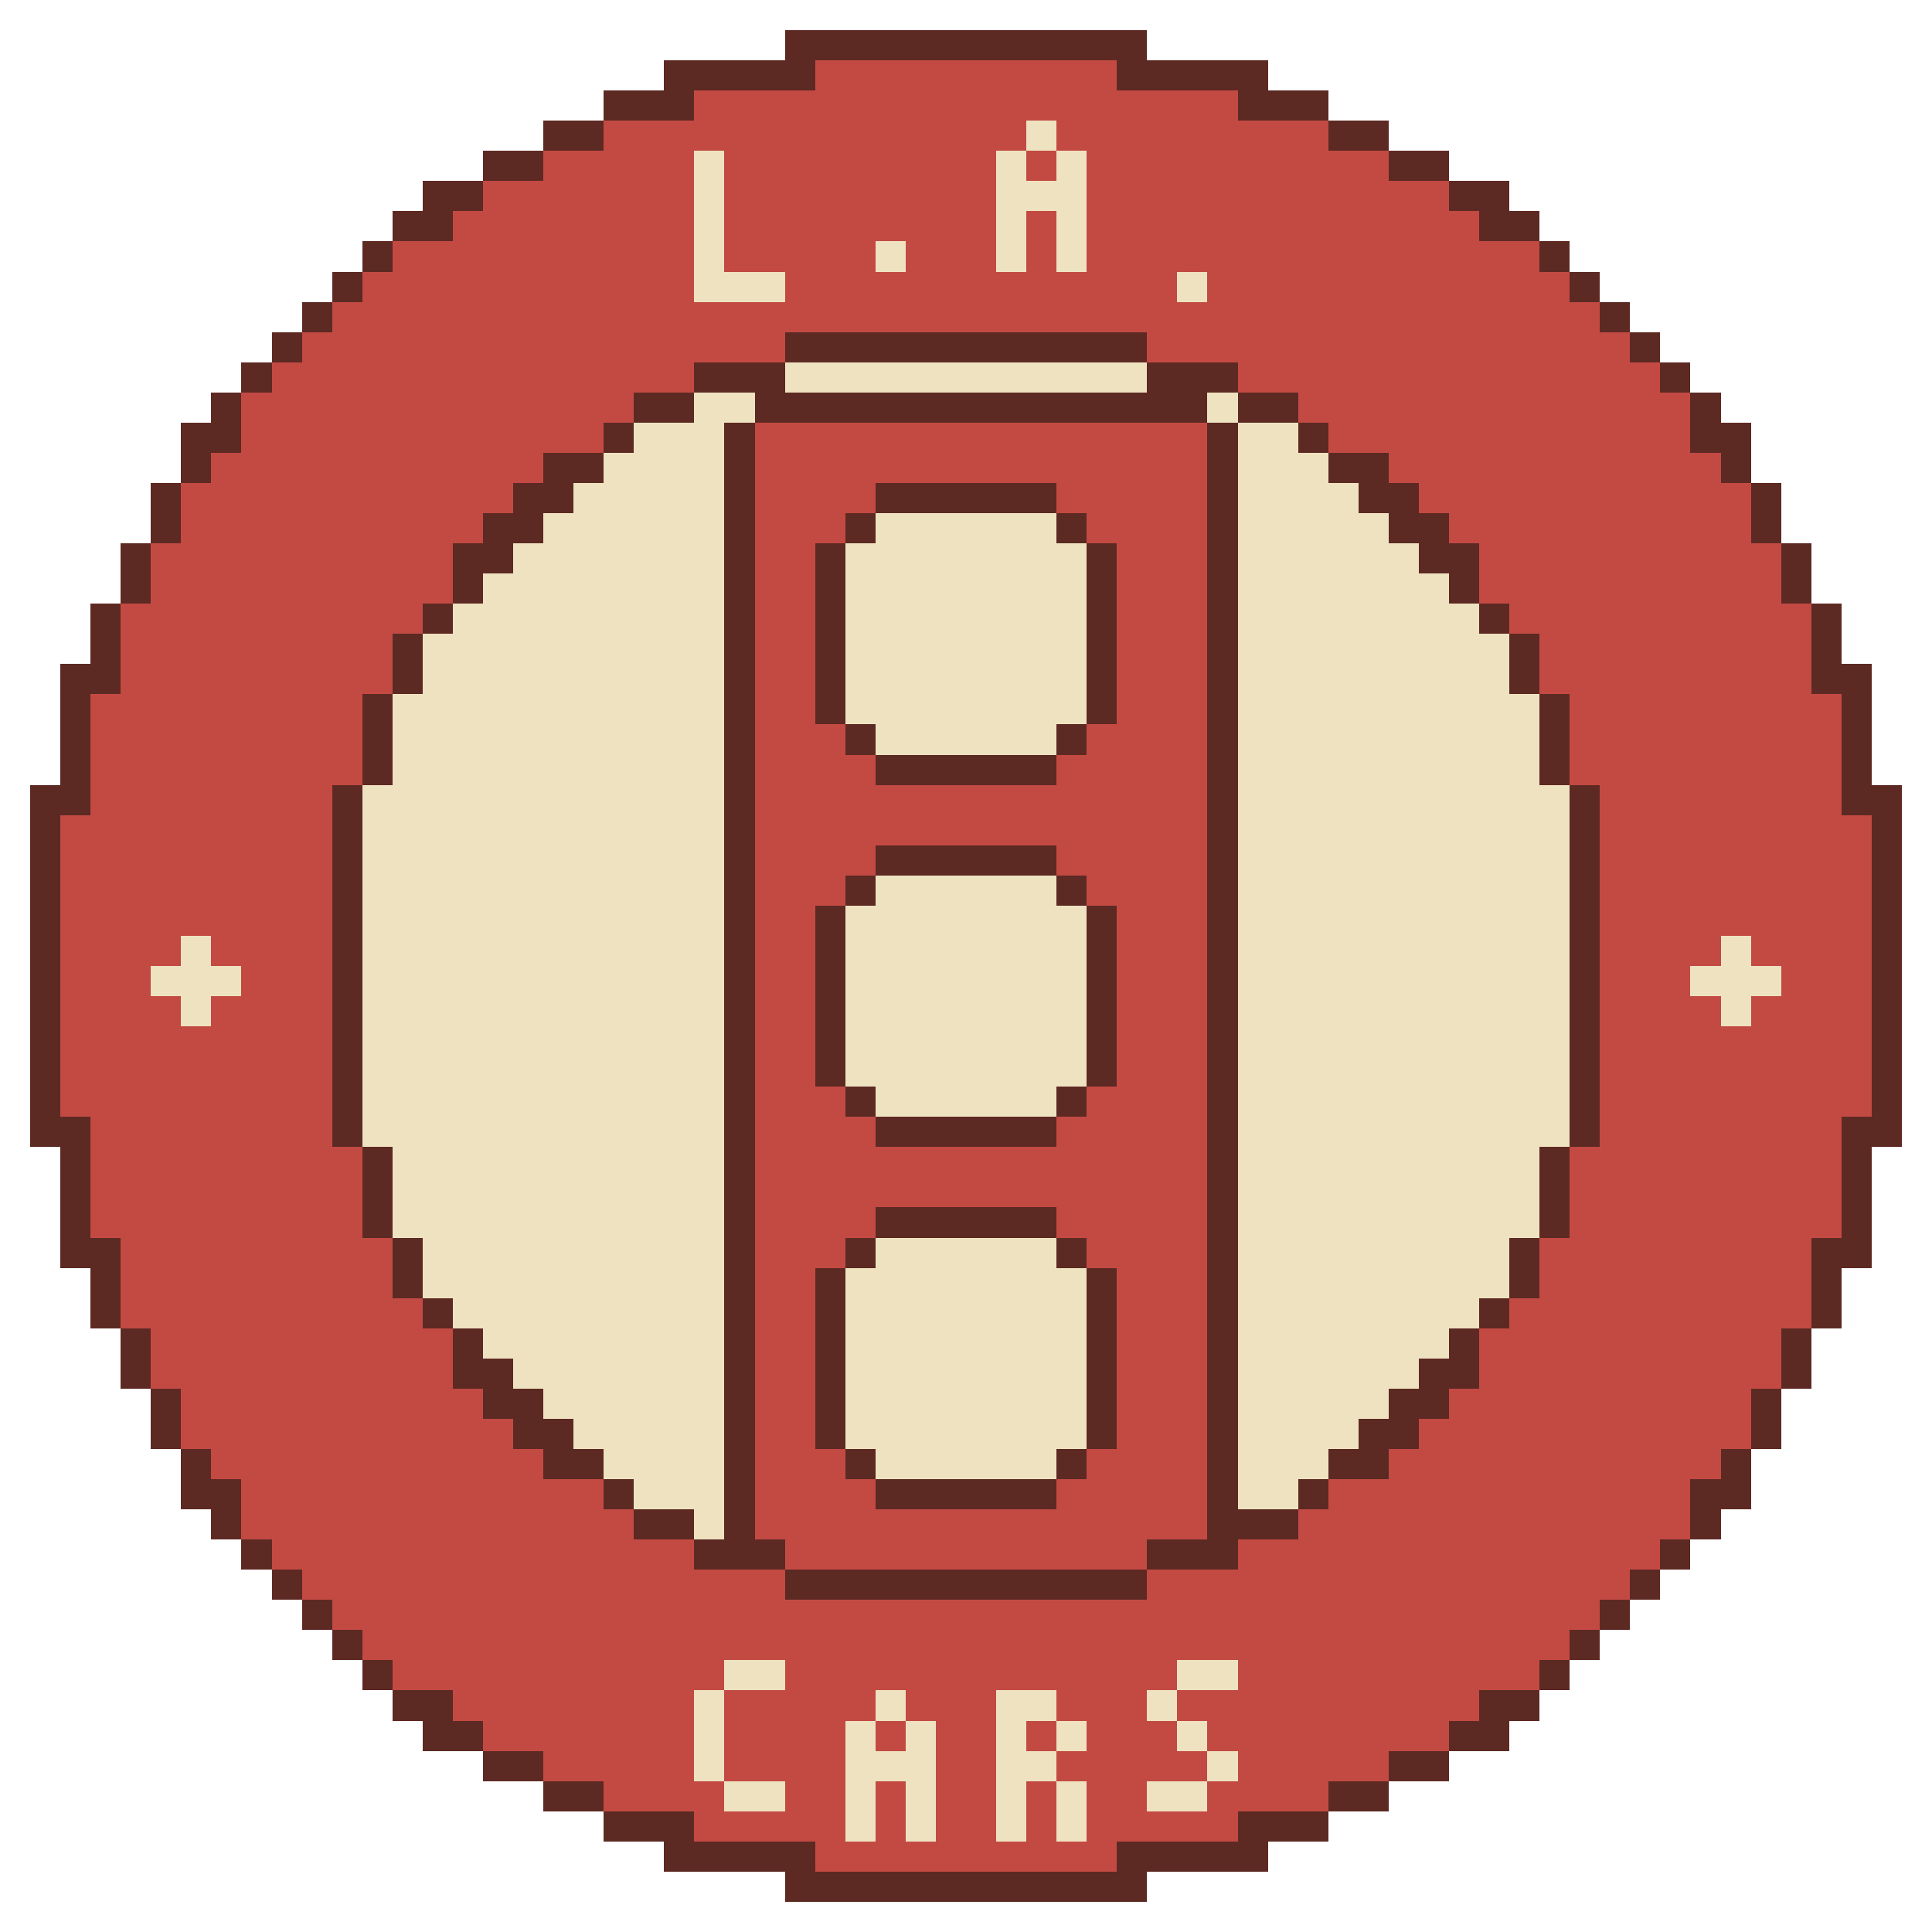
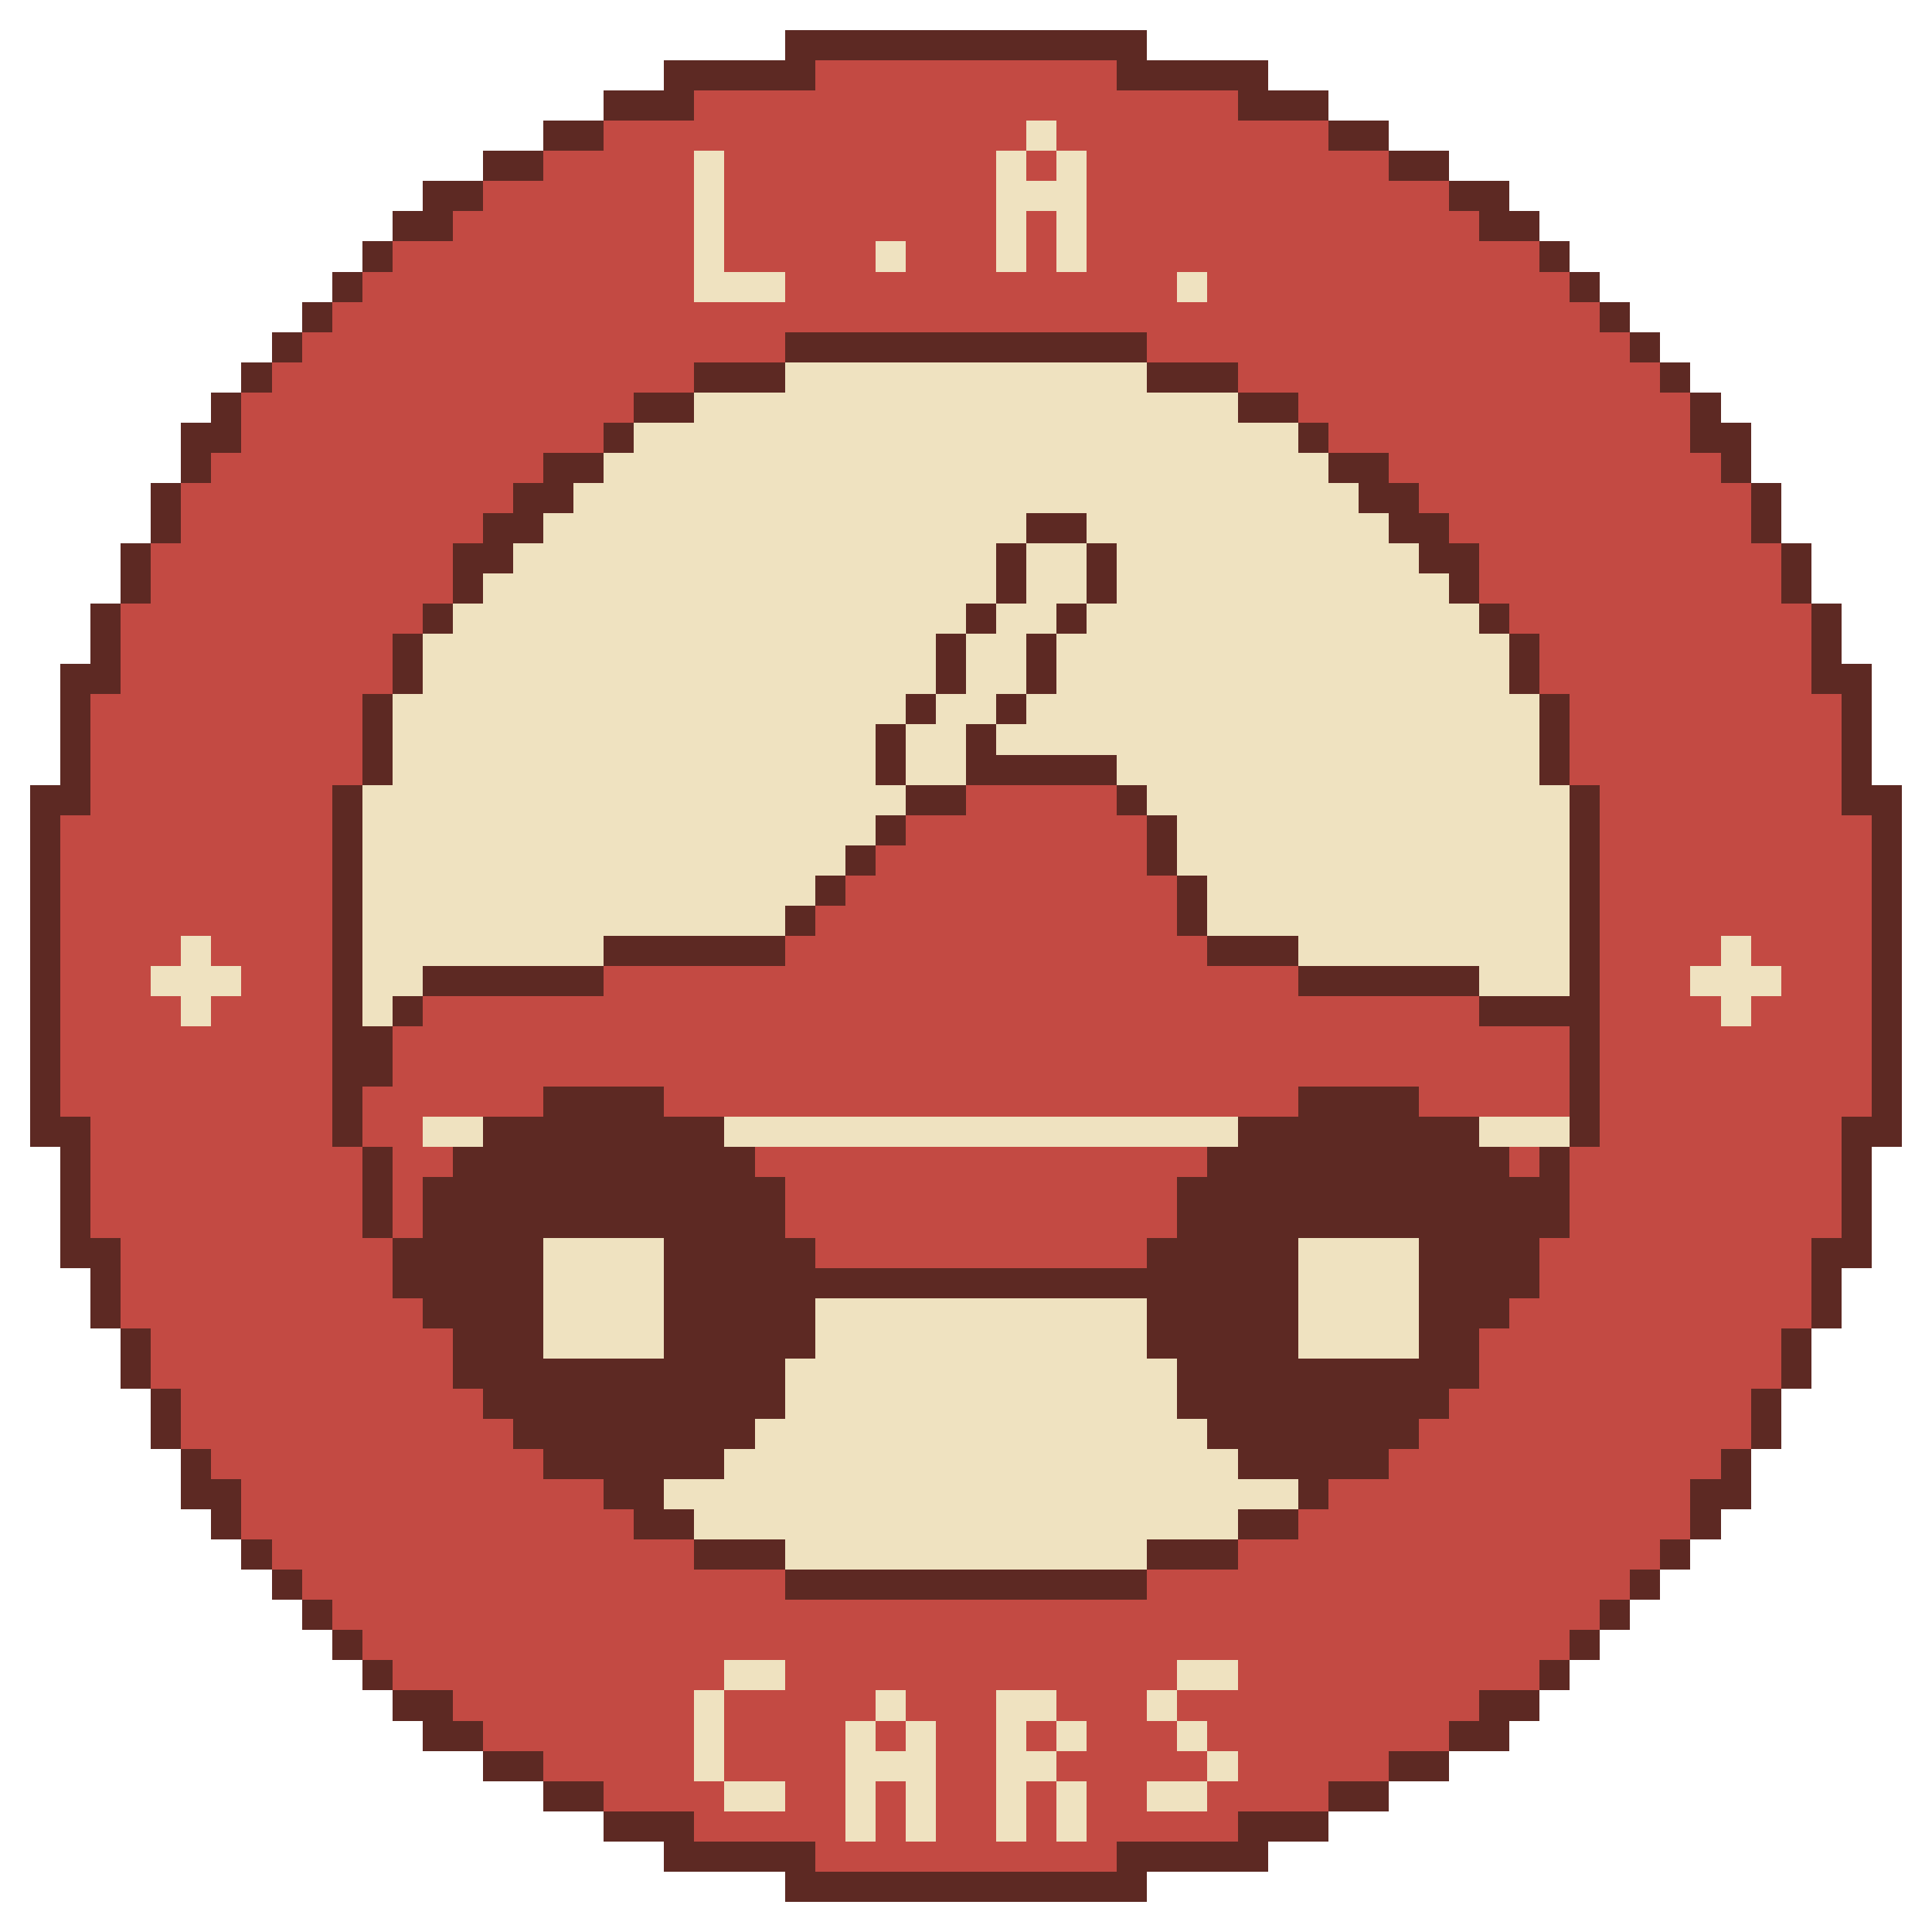
<svg xmlns="http://www.w3.org/2000/svg" viewBox="0 0 64 64" width="512" height="512" shape-rendering="crispEdges">
  <g id="logo-LAC-retro">
-     <path fill="#5d2923" d="M3 21h1v1h-1zM13 21h1v1h-1zM24 21h1v1h-1zM27 21h1v1h-1zM36 21h1v1h-1zM40 21h1v1h-1zM50 21h1v1h-1zM60 21h1v1h-1zM5 17h1v1h-1zM16 17h2v1h-2zM24 17h1v1h-1zM28 17h1v1h-1zM35 17h1v1h-1zM40 17h1v1h-1zM46 17h2v1h-2zM58 17h1v1h-1zM16 58h2v1h-2zM46 58h2v1h-2zM1 32h1v1h-1zM11 32h1v1h-1zM24 32h1v1h-1zM27 32h1v1h-1zM36 32h1v1h-1zM40 32h1v1h-1zM52 32h1v1h-1zM62 32h1v1h-1zM4 45h1v1h-1zM15 45h2v1h-2zM24 45h1v1h-1zM27 45h1v1h-1zM36 45h1v1h-1zM40 45h1v1h-1zM47 45h2v1h-2zM59 45h1v1h-1zM2 41h2v1h-2zM13 41h1v1h-1zM24 41h1v1h-1zM28 41h1v1h-1zM35 41h1v1h-1zM40 41h1v1h-1zM50 41h1v1h-1zM60 41h2v1h-2zM4 18h1v1h-1zM15 18h2v1h-2zM24 18h1v1h-1zM27 18h1v1h-1zM36 18h1v1h-1zM40 18h1v1h-1zM47 18h2v1h-2zM59 18h1v1h-1zM6 14h2v1h-2zM20 14h1v1h-1zM24 14h1v1h-1zM40 14h1v1h-1zM43 14h1v1h-1zM56 14h2v1h-2zM6 15h1v1h-1zM18 15h2v1h-2zM24 15h1v1h-1zM40 15h1v1h-1zM44 15h2v1h-2zM57 15h1v1h-1zM6 48h1v1h-1zM18 48h2v1h-2zM24 48h1v1h-1zM28 48h1v1h-1zM35 48h1v1h-1zM40 48h1v1h-1zM44 48h2v1h-2zM57 48h1v1h-1zM3 42h1v1h-1zM13 42h1v1h-1zM24 42h1v1h-1zM27 42h1v1h-1zM36 42h1v1h-1zM40 42h1v1h-1zM50 42h1v1h-1zM60 42h1v1h-1zM2 38h1v1h-1zM12 38h1v1h-1zM24 38h1v1h-1zM40 38h1v1h-1zM51 38h1v1h-1zM61 38h1v1h-1zM20 3h3v1h-3zM41 3h3v1h-3zM8 51h1v1h-1zM23 51h3v1h-3zM38 51h3v1h-3zM55 51h1v1h-1zM5 16h1v1h-1zM17 16h2v1h-2zM24 16h1v1h-1zM29 16h6v1h-6zM40 16h1v1h-1zM45 16h2v1h-2zM58 16h1v1h-1zM1 34h1v1h-1zM11 34h1v1h-1zM24 34h1v1h-1zM27 34h1v1h-1zM36 34h1v1h-1zM40 34h1v1h-1zM52 34h1v1h-1zM62 34h1v1h-1zM5 47h1v1h-1zM17 47h2v1h-2zM24 47h1v1h-1zM27 47h1v1h-1zM36 47h1v1h-1zM40 47h1v1h-1zM45 47h2v1h-2zM58 47h1v1h-1zM8 12h1v1h-1zM23 12h3v1h-3zM38 12h3v1h-3zM55 12h1v1h-1zM12 8h1v1h-1zM51 8h1v1h-1zM1 28h1v1h-1zM11 28h1v1h-1zM24 28h1v1h-1zM29 28h6v1h-6zM40 28h1v1h-1zM52 28h1v1h-1zM62 28h1v1h-1zM2 24h1v1h-1zM12 24h1v1h-1zM24 24h1v1h-1zM28 24h1v1h-1zM35 24h1v1h-1zM40 24h1v1h-1zM51 24h1v1h-1zM61 24h1v1h-1zM7 13h1v1h-1zM21 13h2v1h-2zM25 13h15v1h-15zM41 13h2v1h-2zM56 13h1v1h-1zM11 9h1v1h-1zM52 9h1v1h-1zM2 25h1v1h-1zM12 25h1v1h-1zM24 25h1v1h-1zM29 25h6v1h-6zM40 25h1v1h-1zM51 25h1v1h-1zM61 25h1v1h-1zM2 22h2v1h-2zM13 22h1v1h-1zM24 22h1v1h-1zM27 22h1v1h-1zM36 22h1v1h-1zM40 22h1v1h-1zM50 22h1v1h-1zM60 22h2v1h-2zM14 57h2v1h-2zM48 57h2v1h-2zM1 30h1v1h-1zM11 30h1v1h-1zM24 30h1v1h-1zM27 30h1v1h-1zM36 30h1v1h-1zM40 30h1v1h-1zM52 30h1v1h-1zM62 30h1v1h-1zM18 4h2v1h-2zM44 4h2v1h-2zM11 54h1v1h-1zM52 54h1v1h-1zM4 19h1v1h-1zM15 19h1v1h-1zM24 19h1v1h-1zM27 19h1v1h-1zM36 19h1v1h-1zM40 19h1v1h-1zM48 19h1v1h-1zM59 19h1v1h-1zM9 11h1v1h-1zM26 11h12v1h-12zM54 11h1v1h-1zM1 31h1v1h-1zM11 31h1v1h-1zM24 31h1v1h-1zM27 31h1v1h-1zM36 31h1v1h-1zM40 31h1v1h-1zM52 31h1v1h-1zM62 31h1v1h-1zM1 27h1v1h-1zM11 27h1v1h-1zM24 27h1v1h-1zM40 27h1v1h-1zM52 27h1v1h-1zM62 27h1v1h-1zM16 5h2v1h-2zM46 5h2v1h-2zM12 55h1v1h-1zM51 55h1v1h-1zM20 60h3v1h-3zM41 60h3v1h-3zM1 37h2v1h-2zM11 37h1v1h-1zM24 37h1v1h-1zM29 37h6v1h-6zM40 37h1v1h-1zM52 37h1v1h-1zM61 37h2v1h-2zM13 7h2v1h-2zM49 7h2v1h-2zM22 61h5v1h-5zM37 61h5v1h-5zM4 44h1v1h-1zM15 44h1v1h-1zM24 44h1v1h-1zM27 44h1v1h-1zM36 44h1v1h-1zM40 44h1v1h-1zM48 44h1v1h-1zM59 44h1v1h-1zM1 35h1v1h-1zM11 35h1v1h-1zM24 35h1v1h-1zM27 35h1v1h-1zM36 35h1v1h-1zM40 35h1v1h-1zM52 35h1v1h-1zM62 35h1v1h-1zM2 40h1v1h-1zM12 40h1v1h-1zM24 40h1v1h-1zM29 40h6v1h-6zM40 40h1v1h-1zM51 40h1v1h-1zM61 40h1v1h-1zM14 6h2v1h-2zM48 6h2v1h-2zM7 50h1v1h-1zM21 50h2v1h-2zM24 50h1v1h-1zM40 50h3v1h-3zM56 50h1v1h-1zM26 1h12v1h-12zM10 53h1v1h-1zM53 53h1v1h-1zM1 29h1v1h-1zM11 29h1v1h-1zM24 29h1v1h-1zM28 29h1v1h-1zM35 29h1v1h-1zM40 29h1v1h-1zM52 29h1v1h-1zM62 29h1v1h-1zM22 2h5v1h-5zM37 2h5v1h-5zM5 46h1v1h-1zM16 46h2v1h-2zM24 46h1v1h-1zM27 46h1v1h-1zM36 46h1v1h-1zM40 46h1v1h-1zM46 46h2v1h-2zM58 46h1v1h-1zM3 43h1v1h-1zM14 43h1v1h-1zM24 43h1v1h-1zM27 43h1v1h-1zM36 43h1v1h-1zM40 43h1v1h-1zM49 43h1v1h-1zM60 43h1v1h-1zM18 59h2v1h-2zM44 59h2v1h-2zM3 20h1v1h-1zM14 20h1v1h-1zM24 20h1v1h-1zM27 20h1v1h-1zM36 20h1v1h-1zM40 20h1v1h-1zM49 20h1v1h-1zM60 20h1v1h-1zM13 56h2v1h-2zM49 56h2v1h-2zM1 36h1v1h-1zM11 36h1v1h-1zM24 36h1v1h-1zM28 36h1v1h-1zM35 36h1v1h-1zM40 36h1v1h-1zM52 36h1v1h-1zM62 36h1v1h-1zM1 33h1v1h-1zM11 33h1v1h-1zM24 33h1v1h-1zM27 33h1v1h-1zM36 33h1v1h-1zM40 33h1v1h-1zM52 33h1v1h-1zM62 33h1v1h-1zM2 39h1v1h-1zM12 39h1v1h-1zM24 39h1v1h-1zM40 39h1v1h-1zM51 39h1v1h-1zM61 39h1v1h-1zM6 49h2v1h-2zM20 49h1v1h-1zM24 49h1v1h-1zM29 49h6v1h-6zM40 49h1v1h-1zM43 49h1v1h-1zM56 49h2v1h-2zM10 10h1v1h-1zM53 10h1v1h-1zM9 52h1v1h-1zM26 52h12v1h-12zM54 52h1v1h-1zM1 26h2v1h-2zM11 26h1v1h-1zM24 26h1v1h-1zM40 26h1v1h-1zM52 26h1v1h-1zM61 26h2v1h-2zM2 23h1v1h-1zM12 23h1v1h-1zM24 23h1v1h-1zM27 23h1v1h-1zM36 23h1v1h-1zM40 23h1v1h-1zM51 23h1v1h-1zM61 23h1v1h-1zM26 62h12v1h-12z" />
-     <path fill="#c34a43" d="M4 21h9v1h-9zM25 21h2v1h-2zM37 21h3v1h-3zM51 21h9v1h-9zM6 17h10v1h-10zM25 17h3v1h-3zM36 17h4v1h-4zM48 17h10v1h-10zM18 58h5v1h-5zM24 58h4v1h-4zM31 58h2v1h-2zM35 58h5v1h-5zM41 58h5v1h-5zM2 32h3v1h-3zM8 32h3v1h-3zM25 32h2v1h-2zM37 32h3v1h-3zM53 32h3v1h-3zM59 32h3v1h-3zM5 45h10v1h-10zM25 45h2v1h-2zM37 45h3v1h-3zM49 45h10v1h-10zM4 41h9v1h-9zM25 41h3v1h-3zM36 41h4v1h-4zM51 41h9v1h-9zM5 18h10v1h-10zM25 18h2v1h-2zM37 18h3v1h-3zM49 18h10v1h-10zM8 14h12v1h-12zM25 14h15v1h-15zM44 14h12v1h-12zM7 15h11v1h-11zM25 15h15v1h-15zM46 15h11v1h-11zM7 48h11v1h-11zM25 48h3v1h-3zM36 48h4v1h-4zM46 48h11v1h-11zM4 42h9v1h-9zM25 42h2v1h-2zM37 42h3v1h-3zM51 42h9v1h-9zM3 38h9v1h-9zM25 38h15v1h-15zM52 38h9v1h-9zM23 3h18v1h-18zM9 51h14v1h-14zM26 51h12v1h-12zM41 51h14v1h-14zM6 16h11v1h-11zM25 16h4v1h-4zM35 16h5v1h-5zM47 16h11v1h-11zM2 34h9v1h-9zM25 34h2v1h-2zM37 34h3v1h-3zM53 34h9v1h-9zM6 47h11v1h-11zM25 47h2v1h-2zM37 47h3v1h-3zM47 47h11v1h-11zM9 12h14v1h-14zM41 12h14v1h-14zM13 8h10v1h-10zM24 8h5v1h-5zM30 8h3v1h-3zM34 8h1v1h-1zM36 8h15v1h-15zM2 28h9v1h-9zM25 28h4v1h-4zM35 28h5v1h-5zM53 28h9v1h-9zM3 24h9v1h-9zM25 24h3v1h-3zM36 24h4v1h-4zM52 24h9v1h-9zM8 13h13v1h-13zM43 13h13v1h-13zM12 9h11v1h-11zM26 9h13v1h-13zM40 9h12v1h-12zM3 25h9v1h-9zM25 25h4v1h-4zM35 25h5v1h-5zM52 25h9v1h-9zM4 22h9v1h-9zM25 22h2v1h-2zM37 22h3v1h-3zM51 22h9v1h-9zM16 57h7v1h-7zM24 57h4v1h-4zM29 57h1v1h-1zM31 57h2v1h-2zM34 57h1v1h-1zM36 57h3v1h-3zM40 57h8v1h-8zM2 30h9v1h-9zM25 30h2v1h-2zM37 30h3v1h-3zM53 30h9v1h-9zM20 4h14v1h-14zM35 4h9v1h-9zM12 54h40v1h-40zM5 19h10v1h-10zM25 19h2v1h-2zM37 19h3v1h-3zM49 19h10v1h-10zM10 11h16v1h-16zM38 11h16v1h-16zM2 31h4v1h-4zM7 31h4v1h-4zM25 31h2v1h-2zM37 31h3v1h-3zM53 31h4v1h-4zM58 31h4v1h-4zM2 27h9v1h-9zM25 27h15v1h-15zM53 27h9v1h-9zM18 5h5v1h-5zM24 5h9v1h-9zM34 5h1v1h-1zM36 5h10v1h-10zM13 55h11v1h-11zM26 55h13v1h-13zM41 55h10v1h-10zM23 60h5v1h-5zM29 60h1v1h-1zM31 60h2v1h-2zM34 60h1v1h-1zM36 60h5v1h-5zM3 37h8v1h-8zM25 37h4v1h-4zM35 37h5v1h-5zM53 37h8v1h-8zM15 7h8v1h-8zM24 7h9v1h-9zM34 7h1v1h-1zM36 7h13v1h-13zM27 61h10v1h-10zM5 44h10v1h-10zM25 44h2v1h-2zM37 44h3v1h-3zM49 44h10v1h-10zM2 35h9v1h-9zM25 35h2v1h-2zM37 35h3v1h-3zM53 35h9v1h-9zM3 40h9v1h-9zM25 40h4v1h-4zM35 40h5v1h-5zM52 40h9v1h-9zM16 6h7v1h-7zM24 6h9v1h-9zM36 6h12v1h-12zM8 50h13v1h-13zM25 50h15v1h-15zM43 50h13v1h-13zM11 53h42v1h-42zM2 29h9v1h-9zM25 29h3v1h-3zM36 29h4v1h-4zM53 29h9v1h-9zM27 2h10v1h-10zM6 46h10v1h-10zM25 46h2v1h-2zM37 46h3v1h-3zM48 46h10v1h-10zM4 43h10v1h-10zM25 43h2v1h-2zM37 43h3v1h-3zM50 43h10v1h-10zM20 59h4v1h-4zM26 59h2v1h-2zM29 59h1v1h-1zM31 59h2v1h-2zM34 59h1v1h-1zM36 59h2v1h-2zM40 59h4v1h-4zM4 20h10v1h-10zM25 20h2v1h-2zM37 20h3v1h-3zM50 20h10v1h-10zM15 56h8v1h-8zM24 56h5v1h-5zM30 56h3v1h-3zM35 56h3v1h-3zM39 56h10v1h-10zM2 36h9v1h-9zM25 36h3v1h-3zM36 36h4v1h-4zM53 36h9v1h-9zM2 33h4v1h-4zM7 33h4v1h-4zM25 33h2v1h-2zM37 33h3v1h-3zM53 33h4v1h-4zM58 33h4v1h-4zM3 39h9v1h-9zM25 39h15v1h-15zM52 39h9v1h-9zM8 49h12v1h-12zM25 49h4v1h-4zM35 49h5v1h-5zM44 49h12v1h-12zM11 10h42v1h-42zM10 52h16v1h-16zM38 52h16v1h-16zM3 26h8v1h-8zM25 26h15v1h-15zM53 26h8v1h-8zM3 23h9v1h-9zM25 23h2v1h-2zM37 23h3v1h-3zM52 23h9v1h-9z" />
-     <path fill="#efe2c0" d="M14 21h10v1h-10zM28 21h8v1h-8zM41 21h9v1h-9zM18 17h6v1h-6zM29 17h6v1h-6zM41 17h5v1h-5zM23 58h1v1h-1zM28 58h3v1h-3zM33 58h2v1h-2zM40 58h1v1h-1zM5 32h3v1h-3zM12 32h12v1h-12zM28 32h8v1h-8zM41 32h11v1h-11zM56 32h3v1h-3zM17 45h7v1h-7zM28 45h8v1h-8zM41 45h6v1h-6zM14 41h10v1h-10zM29 41h6v1h-6zM41 41h9v1h-9zM17 18h7v1h-7zM28 18h8v1h-8zM41 18h6v1h-6zM21 14h3v1h-3zM41 14h2v1h-2zM20 15h4v1h-4zM41 15h3v1h-3zM20 48h4v1h-4zM29 48h6v1h-6zM41 48h3v1h-3zM14 42h10v1h-10zM28 42h8v1h-8zM41 42h9v1h-9zM13 38h11v1h-11zM41 38h10v1h-10zM19 16h5v1h-5zM41 16h4v1h-4zM12 34h12v1h-12zM28 34h8v1h-8zM41 34h11v1h-11zM19 47h5v1h-5zM28 47h8v1h-8zM41 47h4v1h-4zM26 12h12v1h-12zM23 8h1v1h-1zM29 8h1v1h-1zM33 8h1v1h-1zM35 8h1v1h-1zM12 28h12v1h-12zM41 28h11v1h-11zM13 24h11v1h-11zM29 24h6v1h-6zM41 24h10v1h-10zM23 13h2v1h-2zM40 13h1v1h-1zM23 9h3v1h-3zM39 9h1v1h-1zM13 25h11v1h-11zM41 25h10v1h-10zM14 22h10v1h-10zM28 22h8v1h-8zM41 22h9v1h-9zM23 57h1v1h-1zM28 57h1v1h-1zM30 57h1v1h-1zM33 57h1v1h-1zM35 57h1v1h-1zM39 57h1v1h-1zM12 30h12v1h-12zM28 30h8v1h-8zM41 30h11v1h-11zM34 4h1v1h-1zM16 19h8v1h-8zM28 19h8v1h-8zM41 19h7v1h-7zM6 31h1v1h-1zM12 31h12v1h-12zM28 31h8v1h-8zM41 31h11v1h-11zM57 31h1v1h-1zM12 27h12v1h-12zM41 27h11v1h-11zM23 5h1v1h-1zM33 5h1v1h-1zM35 5h1v1h-1zM24 55h2v1h-2zM39 55h2v1h-2zM28 60h1v1h-1zM30 60h1v1h-1zM33 60h1v1h-1zM35 60h1v1h-1zM12 37h12v1h-12zM41 37h11v1h-11zM23 7h1v1h-1zM33 7h1v1h-1zM35 7h1v1h-1zM16 44h8v1h-8zM28 44h8v1h-8zM41 44h7v1h-7zM12 35h12v1h-12zM28 35h8v1h-8zM41 35h11v1h-11zM13 40h11v1h-11zM41 40h10v1h-10zM23 6h1v1h-1zM33 6h3v1h-3zM23 50h1v1h-1zM12 29h12v1h-12zM29 29h6v1h-6zM41 29h11v1h-11zM18 46h6v1h-6zM28 46h8v1h-8zM41 46h5v1h-5zM15 43h9v1h-9zM28 43h8v1h-8zM41 43h8v1h-8zM24 59h2v1h-2zM28 59h1v1h-1zM30 59h1v1h-1zM33 59h1v1h-1zM35 59h1v1h-1zM38 59h2v1h-2zM15 20h9v1h-9zM28 20h8v1h-8zM41 20h8v1h-8zM23 56h1v1h-1zM29 56h1v1h-1zM33 56h2v1h-2zM38 56h1v1h-1zM12 36h12v1h-12zM29 36h6v1h-6zM41 36h11v1h-11zM6 33h1v1h-1zM12 33h12v1h-12zM28 33h8v1h-8zM41 33h11v1h-11zM57 33h1v1h-1zM13 39h11v1h-11zM41 39h10v1h-10zM21 49h3v1h-3zM41 49h2v1h-2zM12 26h12v1h-12zM41 26h11v1h-11zM13 23h11v1h-11zM28 23h8v1h-8zM41 23h10v1h-10z" />
+     <path fill="#5d2923" d="M3 21h1v1h-1zM13 21h1v1h-1zM31 21h1v1h-1zM34 21h1v1h-1zM50 21h1v1h-1zM60 21h1v1h-1zM5 17h1v1h-1zM16 17h2v1h-2zM34 17h2v1h-2zM46 17h2v1h-2zM58 17h1v1h-1zM16 58h2v1h-2zM46 58h2v1h-2zM1 32h1v1h-1zM11 32h1v1h-1zM14 32h6v1h-6zM43 32h6v1h-6zM52 32h1v1h-1zM62 32h1v1h-1zM4 45h1v1h-1zM15 45h11v1h-11zM39 45h10v1h-10zM59 45h1v1h-1zM2 41h2v1h-2zM13 41h5v1h-5zM22 41h5v1h-5zM38 41h5v1h-5zM47 41h4v1h-4zM60 41h2v1h-2zM4 18h1v1h-1zM15 18h2v1h-2zM33 18h1v1h-1zM36 18h1v1h-1zM47 18h2v1h-2zM59 18h1v1h-1zM6 14h2v1h-2zM20 14h1v1h-1zM43 14h1v1h-1zM56 14h2v1h-2zM6 15h1v1h-1zM18 15h2v1h-2zM44 15h2v1h-2zM57 15h1v1h-1zM6 48h1v1h-1zM18 48h6v1h-6zM41 48h5v1h-5zM57 48h1v1h-1zM3 42h1v1h-1zM13 42h5v1h-5zM22 42h21v1h-21zM47 42h4v1h-4zM60 42h1v1h-1zM2 38h1v1h-1zM12 38h1v1h-1zM15 38h10v1h-10zM40 38h10v1h-10zM51 38h1v1h-1zM61 38h1v1h-1zM20 3h3v1h-3zM41 3h3v1h-3zM8 51h1v1h-1zM23 51h3v1h-3zM38 51h3v1h-3zM55 51h1v1h-1zM5 16h1v1h-1zM17 16h2v1h-2zM45 16h2v1h-2zM58 16h1v1h-1zM1 34h1v1h-1zM11 34h2v1h-2zM52 34h1v1h-1zM62 34h1v1h-1zM5 47h1v1h-1zM17 47h8v1h-8zM40 47h7v1h-7zM58 47h1v1h-1zM8 12h1v1h-1zM23 12h3v1h-3zM38 12h3v1h-3zM55 12h1v1h-1zM12 8h1v1h-1zM51 8h1v1h-1zM1 28h1v1h-1zM11 28h1v1h-1zM28 28h1v1h-1zM38 28h1v1h-1zM52 28h1v1h-1zM62 28h1v1h-1zM2 24h1v1h-1zM12 24h1v1h-1zM29 24h1v1h-1zM32 24h1v1h-1zM51 24h1v1h-1zM61 24h1v1h-1zM7 13h1v1h-1zM21 13h2v1h-2zM41 13h2v1h-2zM56 13h1v1h-1zM11 9h1v1h-1zM52 9h1v1h-1zM2 25h1v1h-1zM12 25h1v1h-1zM29 25h1v1h-1zM32 25h5v1h-5zM51 25h1v1h-1zM61 25h1v1h-1zM2 22h2v1h-2zM13 22h1v1h-1zM31 22h1v1h-1zM34 22h1v1h-1zM50 22h1v1h-1zM60 22h2v1h-2zM14 57h2v1h-2zM48 57h2v1h-2zM1 30h1v1h-1zM11 30h1v1h-1zM26 30h1v1h-1zM39 30h1v1h-1zM52 30h1v1h-1zM62 30h1v1h-1zM18 4h2v1h-2zM44 4h2v1h-2zM11 54h1v1h-1zM52 54h1v1h-1zM4 19h1v1h-1zM15 19h1v1h-1zM33 19h1v1h-1zM36 19h1v1h-1zM48 19h1v1h-1zM59 19h1v1h-1zM9 11h1v1h-1zM26 11h12v1h-12zM54 11h1v1h-1zM1 31h1v1h-1zM11 31h1v1h-1zM20 31h6v1h-6zM40 31h3v1h-3zM52 31h1v1h-1zM62 31h1v1h-1zM1 27h1v1h-1zM11 27h1v1h-1zM29 27h1v1h-1zM38 27h1v1h-1zM52 27h1v1h-1zM62 27h1v1h-1zM16 5h2v1h-2zM46 5h2v1h-2zM12 55h1v1h-1zM51 55h1v1h-1zM20 60h3v1h-3zM41 60h3v1h-3zM1 37h2v1h-2zM11 37h1v1h-1zM16 37h8v1h-8zM41 37h8v1h-8zM52 37h1v1h-1zM61 37h2v1h-2zM13 7h2v1h-2zM49 7h2v1h-2zM22 61h5v1h-5zM37 61h5v1h-5zM4 44h1v1h-1zM15 44h3v1h-3zM22 44h5v1h-5zM38 44h5v1h-5zM47 44h2v1h-2zM59 44h1v1h-1zM1 35h1v1h-1zM11 35h2v1h-2zM52 35h1v1h-1zM62 35h1v1h-1zM2 40h1v1h-1zM12 40h1v1h-1zM14 40h12v1h-12zM39 40h13v1h-13zM61 40h1v1h-1zM14 6h2v1h-2zM48 6h2v1h-2zM7 50h1v1h-1zM21 50h2v1h-2zM41 50h2v1h-2zM56 50h1v1h-1zM26 1h12v1h-12zM10 53h1v1h-1zM53 53h1v1h-1zM1 29h1v1h-1zM11 29h1v1h-1zM27 29h1v1h-1zM39 29h1v1h-1zM52 29h1v1h-1zM62 29h1v1h-1zM22 2h5v1h-5zM37 2h5v1h-5zM5 46h1v1h-1zM16 46h10v1h-10zM39 46h9v1h-9zM58 46h1v1h-1zM3 43h1v1h-1zM14 43h4v1h-4zM22 43h5v1h-5zM38 43h5v1h-5zM47 43h3v1h-3zM60 43h1v1h-1zM18 59h2v1h-2zM44 59h2v1h-2zM3 20h1v1h-1zM14 20h1v1h-1zM32 20h1v1h-1zM35 20h1v1h-1zM49 20h1v1h-1zM60 20h1v1h-1zM13 56h2v1h-2zM49 56h2v1h-2zM1 36h1v1h-1zM11 36h1v1h-1zM18 36h4v1h-4zM43 36h4v1h-4zM52 36h1v1h-1zM62 36h1v1h-1zM1 33h1v1h-1zM11 33h1v1h-1zM13 33h1v1h-1zM49 33h4v1h-4zM62 33h1v1h-1zM2 39h1v1h-1zM12 39h1v1h-1zM14 39h12v1h-12zM39 39h13v1h-13zM61 39h1v1h-1zM6 49h2v1h-2zM20 49h2v1h-2zM43 49h1v1h-1zM56 49h2v1h-2zM10 10h1v1h-1zM53 10h1v1h-1zM9 52h1v1h-1zM26 52h12v1h-12zM54 52h1v1h-1zM1 26h2v1h-2zM11 26h1v1h-1zM30 26h2v1h-2zM37 26h1v1h-1zM52 26h1v1h-1zM61 26h2v1h-2zM2 23h1v1h-1zM12 23h1v1h-1zM30 23h1v1h-1zM33 23h1v1h-1zM51 23h1v1h-1zM61 23h1v1h-1zM26 62h12v1h-12z" />
+     <path fill="#c34a43" d="M4 21h9v1h-9zM51 21h9v1h-9zM6 17h10v1h-10zM48 17h10v1h-10zM18 58h5v1h-5zM24 58h4v1h-4zM31 58h2v1h-2zM35 58h5v1h-5zM41 58h5v1h-5zM2 32h3v1h-3zM8 32h3v1h-3zM20 32h23v1h-23zM53 32h3v1h-3zM59 32h3v1h-3zM5 45h10v1h-10zM49 45h10v1h-10zM4 41h9v1h-9zM27 41h11v1h-11zM51 41h9v1h-9zM5 18h10v1h-10zM49 18h10v1h-10zM8 14h12v1h-12zM44 14h12v1h-12zM7 15h11v1h-11zM46 15h11v1h-11zM7 48h11v1h-11zM46 48h11v1h-11zM4 42h9v1h-9zM51 42h9v1h-9zM3 38h9v1h-9zM13 38h2v1h-2zM25 38h15v1h-15zM50 38h1v1h-1zM52 38h9v1h-9zM23 3h18v1h-18zM9 51h14v1h-14zM41 51h14v1h-14zM6 16h11v1h-11zM47 16h11v1h-11zM2 34h9v1h-9zM13 34h39v1h-39zM53 34h9v1h-9zM6 47h11v1h-11zM47 47h11v1h-11zM9 12h14v1h-14zM41 12h14v1h-14zM13 8h10v1h-10zM24 8h5v1h-5zM30 8h3v1h-3zM34 8h1v1h-1zM36 8h15v1h-15zM2 28h9v1h-9zM29 28h9v1h-9zM53 28h9v1h-9zM3 24h9v1h-9zM52 24h9v1h-9zM8 13h13v1h-13zM43 13h13v1h-13zM12 9h11v1h-11zM26 9h13v1h-13zM40 9h12v1h-12zM3 25h9v1h-9zM52 25h9v1h-9zM4 22h9v1h-9zM51 22h9v1h-9zM16 57h7v1h-7zM24 57h4v1h-4zM29 57h1v1h-1zM31 57h2v1h-2zM34 57h1v1h-1zM36 57h3v1h-3zM40 57h8v1h-8zM2 30h9v1h-9zM27 30h12v1h-12zM53 30h9v1h-9zM20 4h14v1h-14zM35 4h9v1h-9zM12 54h40v1h-40zM5 19h10v1h-10zM49 19h10v1h-10zM10 11h16v1h-16zM38 11h16v1h-16zM2 31h4v1h-4zM7 31h4v1h-4zM26 31h14v1h-14zM53 31h4v1h-4zM58 31h4v1h-4zM2 27h9v1h-9zM30 27h8v1h-8zM53 27h9v1h-9zM18 5h5v1h-5zM24 5h9v1h-9zM34 5h1v1h-1zM36 5h10v1h-10zM13 55h11v1h-11zM26 55h13v1h-13zM41 55h10v1h-10zM23 60h5v1h-5zM29 60h1v1h-1zM31 60h2v1h-2zM34 60h1v1h-1zM36 60h5v1h-5zM3 37h8v1h-8zM12 37h2v1h-2zM53 37h8v1h-8zM15 7h8v1h-8zM24 7h9v1h-9zM34 7h1v1h-1zM36 7h13v1h-13zM27 61h10v1h-10zM5 44h10v1h-10zM49 44h10v1h-10zM2 35h9v1h-9zM13 35h39v1h-39zM53 35h9v1h-9zM3 40h9v1h-9zM13 40h1v1h-1zM26 40h13v1h-13zM52 40h9v1h-9zM16 6h7v1h-7zM24 6h9v1h-9zM36 6h12v1h-12zM8 50h13v1h-13zM43 50h13v1h-13zM11 53h42v1h-42zM2 29h9v1h-9zM28 29h11v1h-11zM53 29h9v1h-9zM27 2h10v1h-10zM6 46h10v1h-10zM48 46h10v1h-10zM4 43h10v1h-10zM50 43h10v1h-10zM20 59h4v1h-4zM26 59h2v1h-2zM29 59h1v1h-1zM31 59h2v1h-2zM34 59h1v1h-1zM36 59h2v1h-2zM40 59h4v1h-4zM4 20h10v1h-10zM50 20h10v1h-10zM15 56h8v1h-8zM24 56h5v1h-5zM30 56h3v1h-3zM35 56h3v1h-3zM39 56h10v1h-10zM2 36h9v1h-9zM12 36h6v1h-6zM22 36h21v1h-21zM47 36h5v1h-5zM53 36h9v1h-9zM2 33h4v1h-4zM7 33h4v1h-4zM14 33h35v1h-35zM53 33h4v1h-4zM58 33h4v1h-4zM3 39h9v1h-9zM13 39h1v1h-1zM26 39h13v1h-13zM52 39h9v1h-9zM8 49h12v1h-12zM44 49h12v1h-12zM11 10h42v1h-42zM10 52h16v1h-16zM38 52h16v1h-16zM3 26h8v1h-8zM32 26h5v1h-5zM53 26h8v1h-8zM3 23h9v1h-9zM52 23h9v1h-9z" />
+     <path fill="#efe2c0" d="M14 21h17v1h-17zM32 21h2v1h-2zM35 21h15v1h-15zM18 17h16v1h-16zM36 17h10v1h-10zM23 58h1v1h-1zM28 58h3v1h-3zM33 58h2v1h-2zM40 58h1v1h-1zM5 32h3v1h-3zM12 32h2v1h-2zM49 32h3v1h-3zM56 32h3v1h-3zM26 45h13v1h-13zM18 41h4v1h-4zM43 41h4v1h-4zM17 18h16v1h-16zM34 18h2v1h-2zM37 18h10v1h-10zM21 14h22v1h-22zM20 15h24v1h-24zM24 48h17v1h-17zM18 42h4v1h-4zM43 42h4v1h-4zM26 51h12v1h-12zM19 16h26v1h-26zM25 47h15v1h-15zM26 12h12v1h-12zM23 8h1v1h-1zM29 8h1v1h-1zM33 8h1v1h-1zM35 8h1v1h-1zM12 28h16v1h-16zM39 28h13v1h-13zM13 24h16v1h-16zM30 24h2v1h-2zM33 24h18v1h-18zM23 13h18v1h-18zM23 9h3v1h-3zM39 9h1v1h-1zM13 25h16v1h-16zM30 25h2v1h-2zM37 25h14v1h-14zM14 22h17v1h-17zM32 22h2v1h-2zM35 22h15v1h-15zM23 57h1v1h-1zM28 57h1v1h-1zM30 57h1v1h-1zM33 57h1v1h-1zM35 57h1v1h-1zM39 57h1v1h-1zM12 30h14v1h-14zM40 30h12v1h-12zM34 4h1v1h-1zM16 19h17v1h-17zM34 19h2v1h-2zM37 19h11v1h-11zM6 31h1v1h-1zM12 31h8v1h-8zM43 31h9v1h-9zM57 31h1v1h-1zM12 27h17v1h-17zM39 27h13v1h-13zM23 5h1v1h-1zM33 5h1v1h-1zM35 5h1v1h-1zM24 55h2v1h-2zM39 55h2v1h-2zM28 60h1v1h-1zM30 60h1v1h-1zM33 60h1v1h-1zM35 60h1v1h-1zM14 37h2v1h-2zM24 37h17v1h-17zM49 37h3v1h-3zM23 7h1v1h-1zM33 7h1v1h-1zM35 7h1v1h-1zM18 44h4v1h-4zM27 44h11v1h-11zM43 44h4v1h-4zM23 6h1v1h-1zM33 6h3v1h-3zM23 50h18v1h-18zM12 29h15v1h-15zM40 29h12v1h-12zM26 46h13v1h-13zM18 43h4v1h-4zM27 43h11v1h-11zM43 43h4v1h-4zM24 59h2v1h-2zM28 59h1v1h-1zM30 59h1v1h-1zM33 59h1v1h-1zM35 59h1v1h-1zM38 59h2v1h-2zM15 20h17v1h-17zM33 20h2v1h-2zM36 20h13v1h-13zM23 56h1v1h-1zM29 56h1v1h-1zM33 56h2v1h-2zM38 56h1v1h-1zM6 33h1v1h-1zM12 33h1v1h-1zM57 33h1v1h-1zM22 49h21v1h-21zM12 26h18v1h-18zM38 26h14v1h-14zM13 23h17v1h-17zM31 23h2v1h-2zM34 23h17v1h-17z" />
  </g>
</svg>
